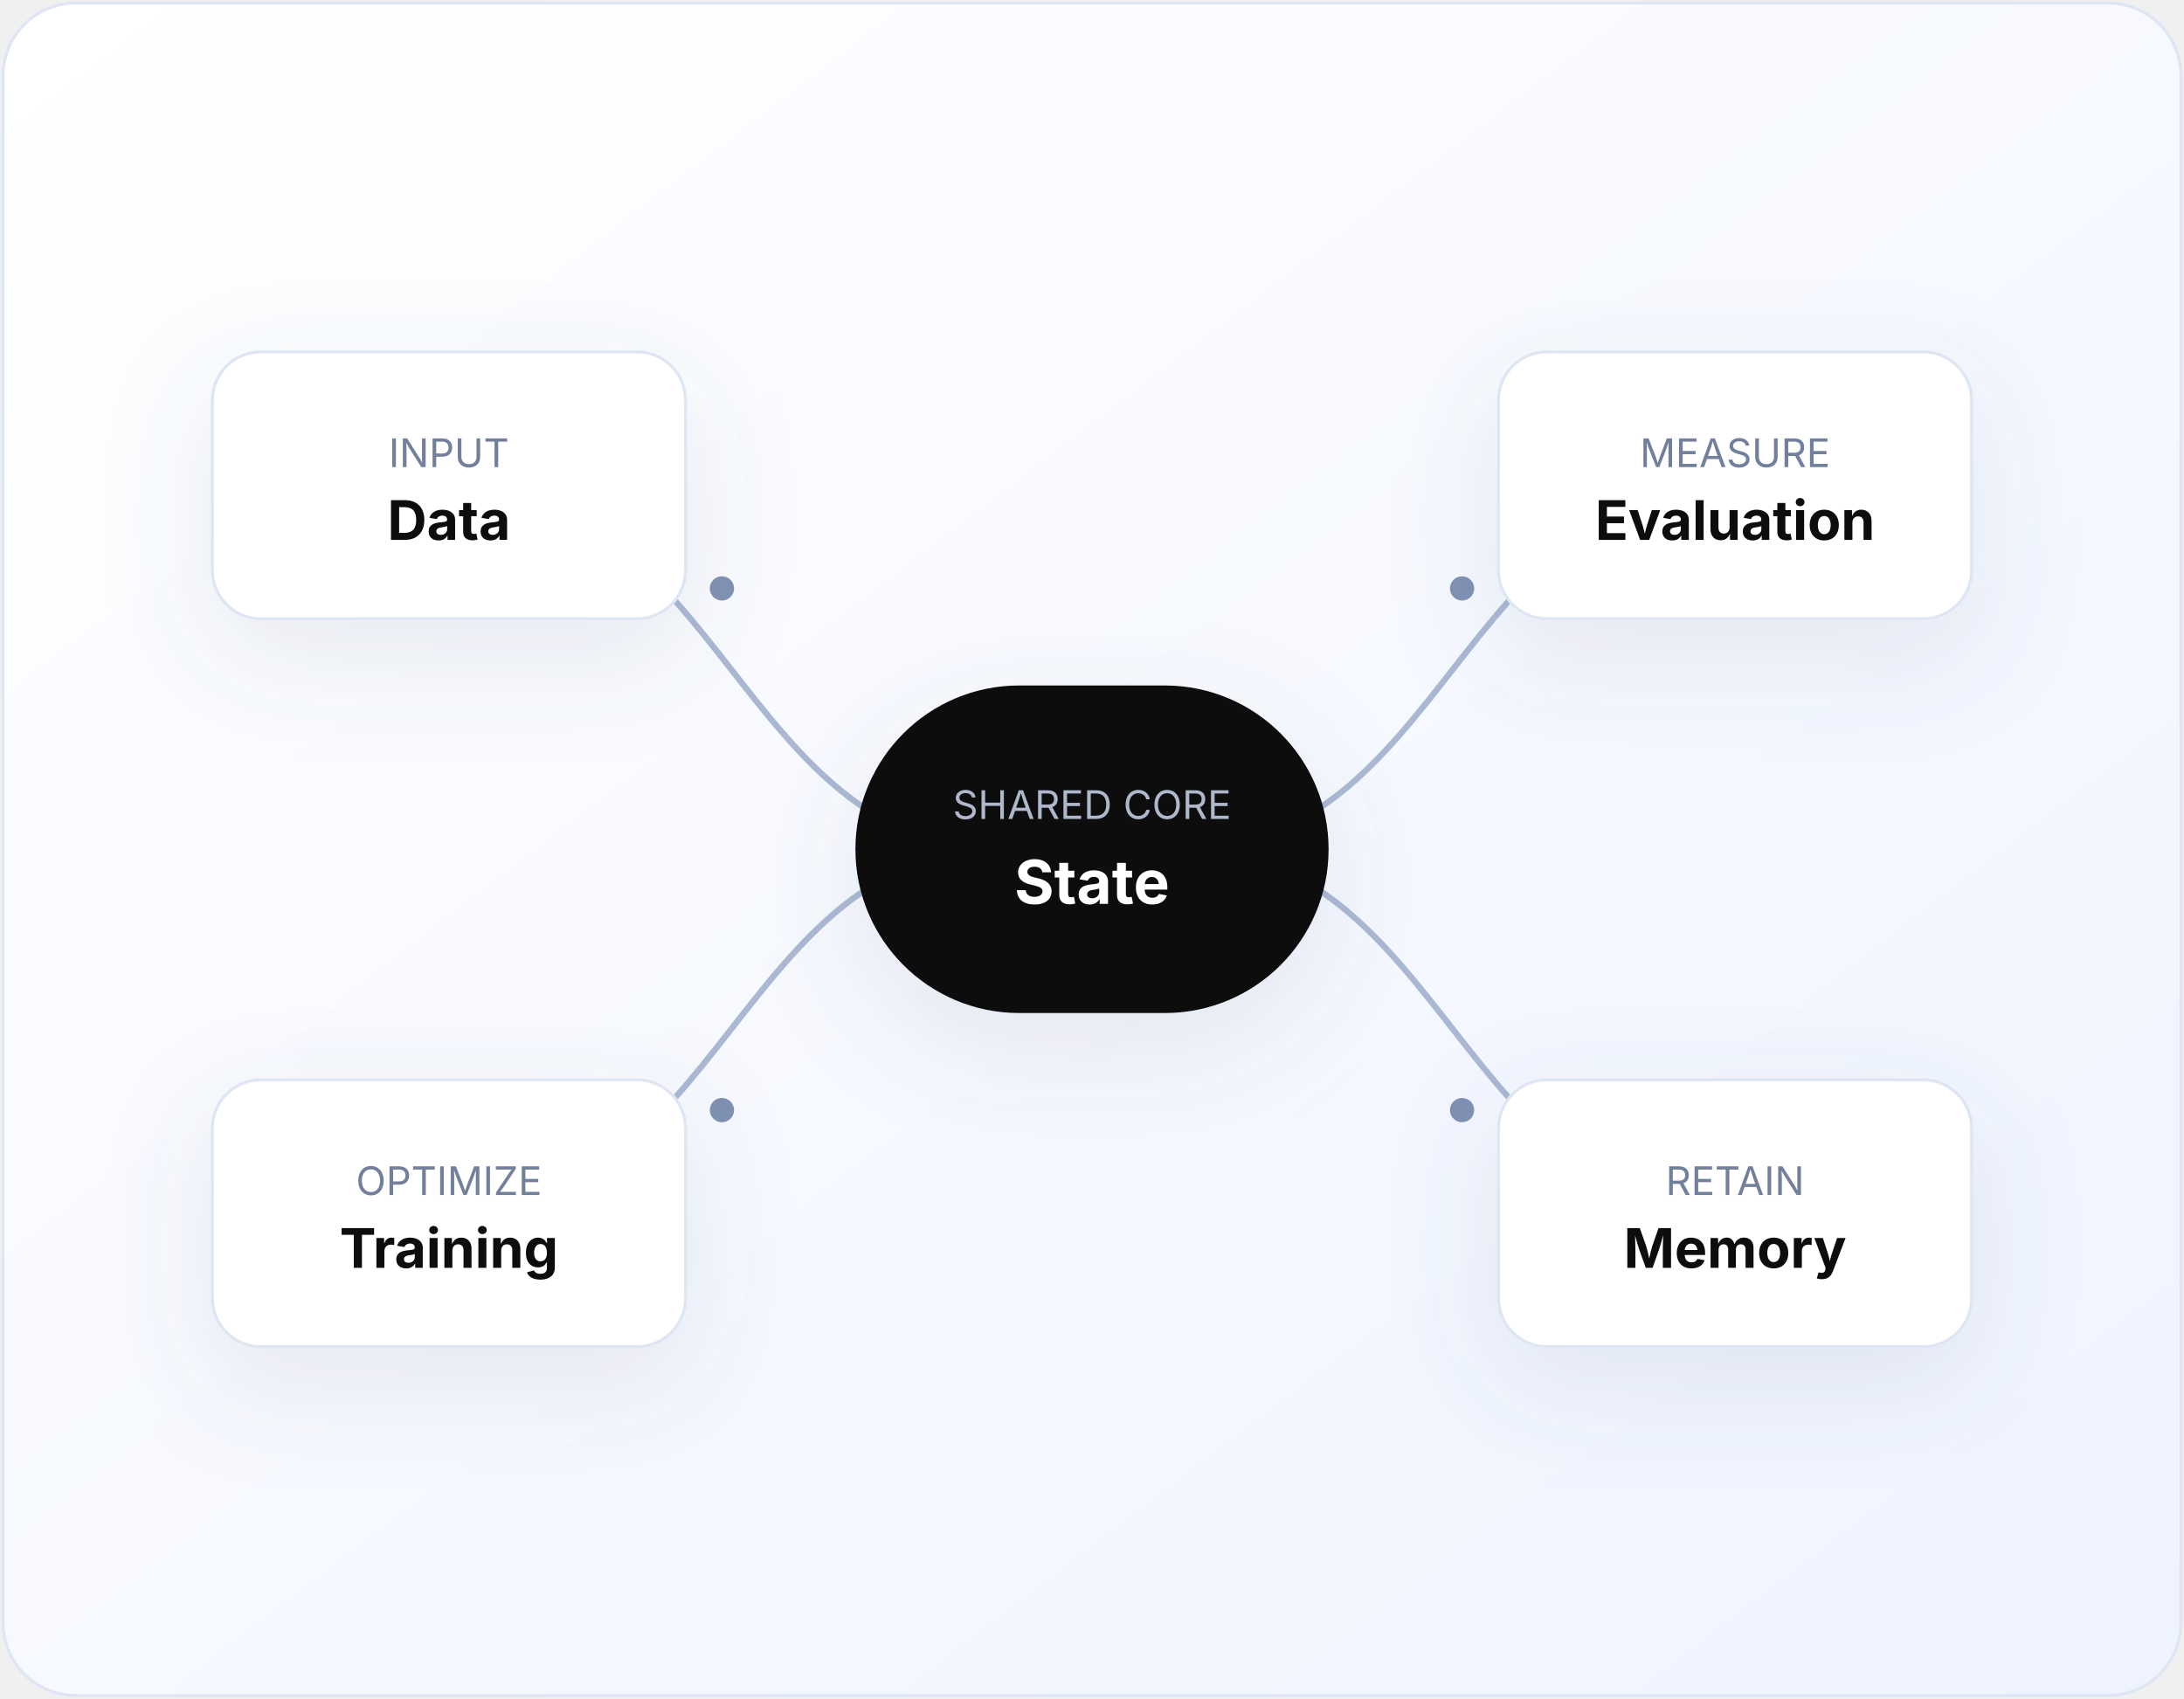
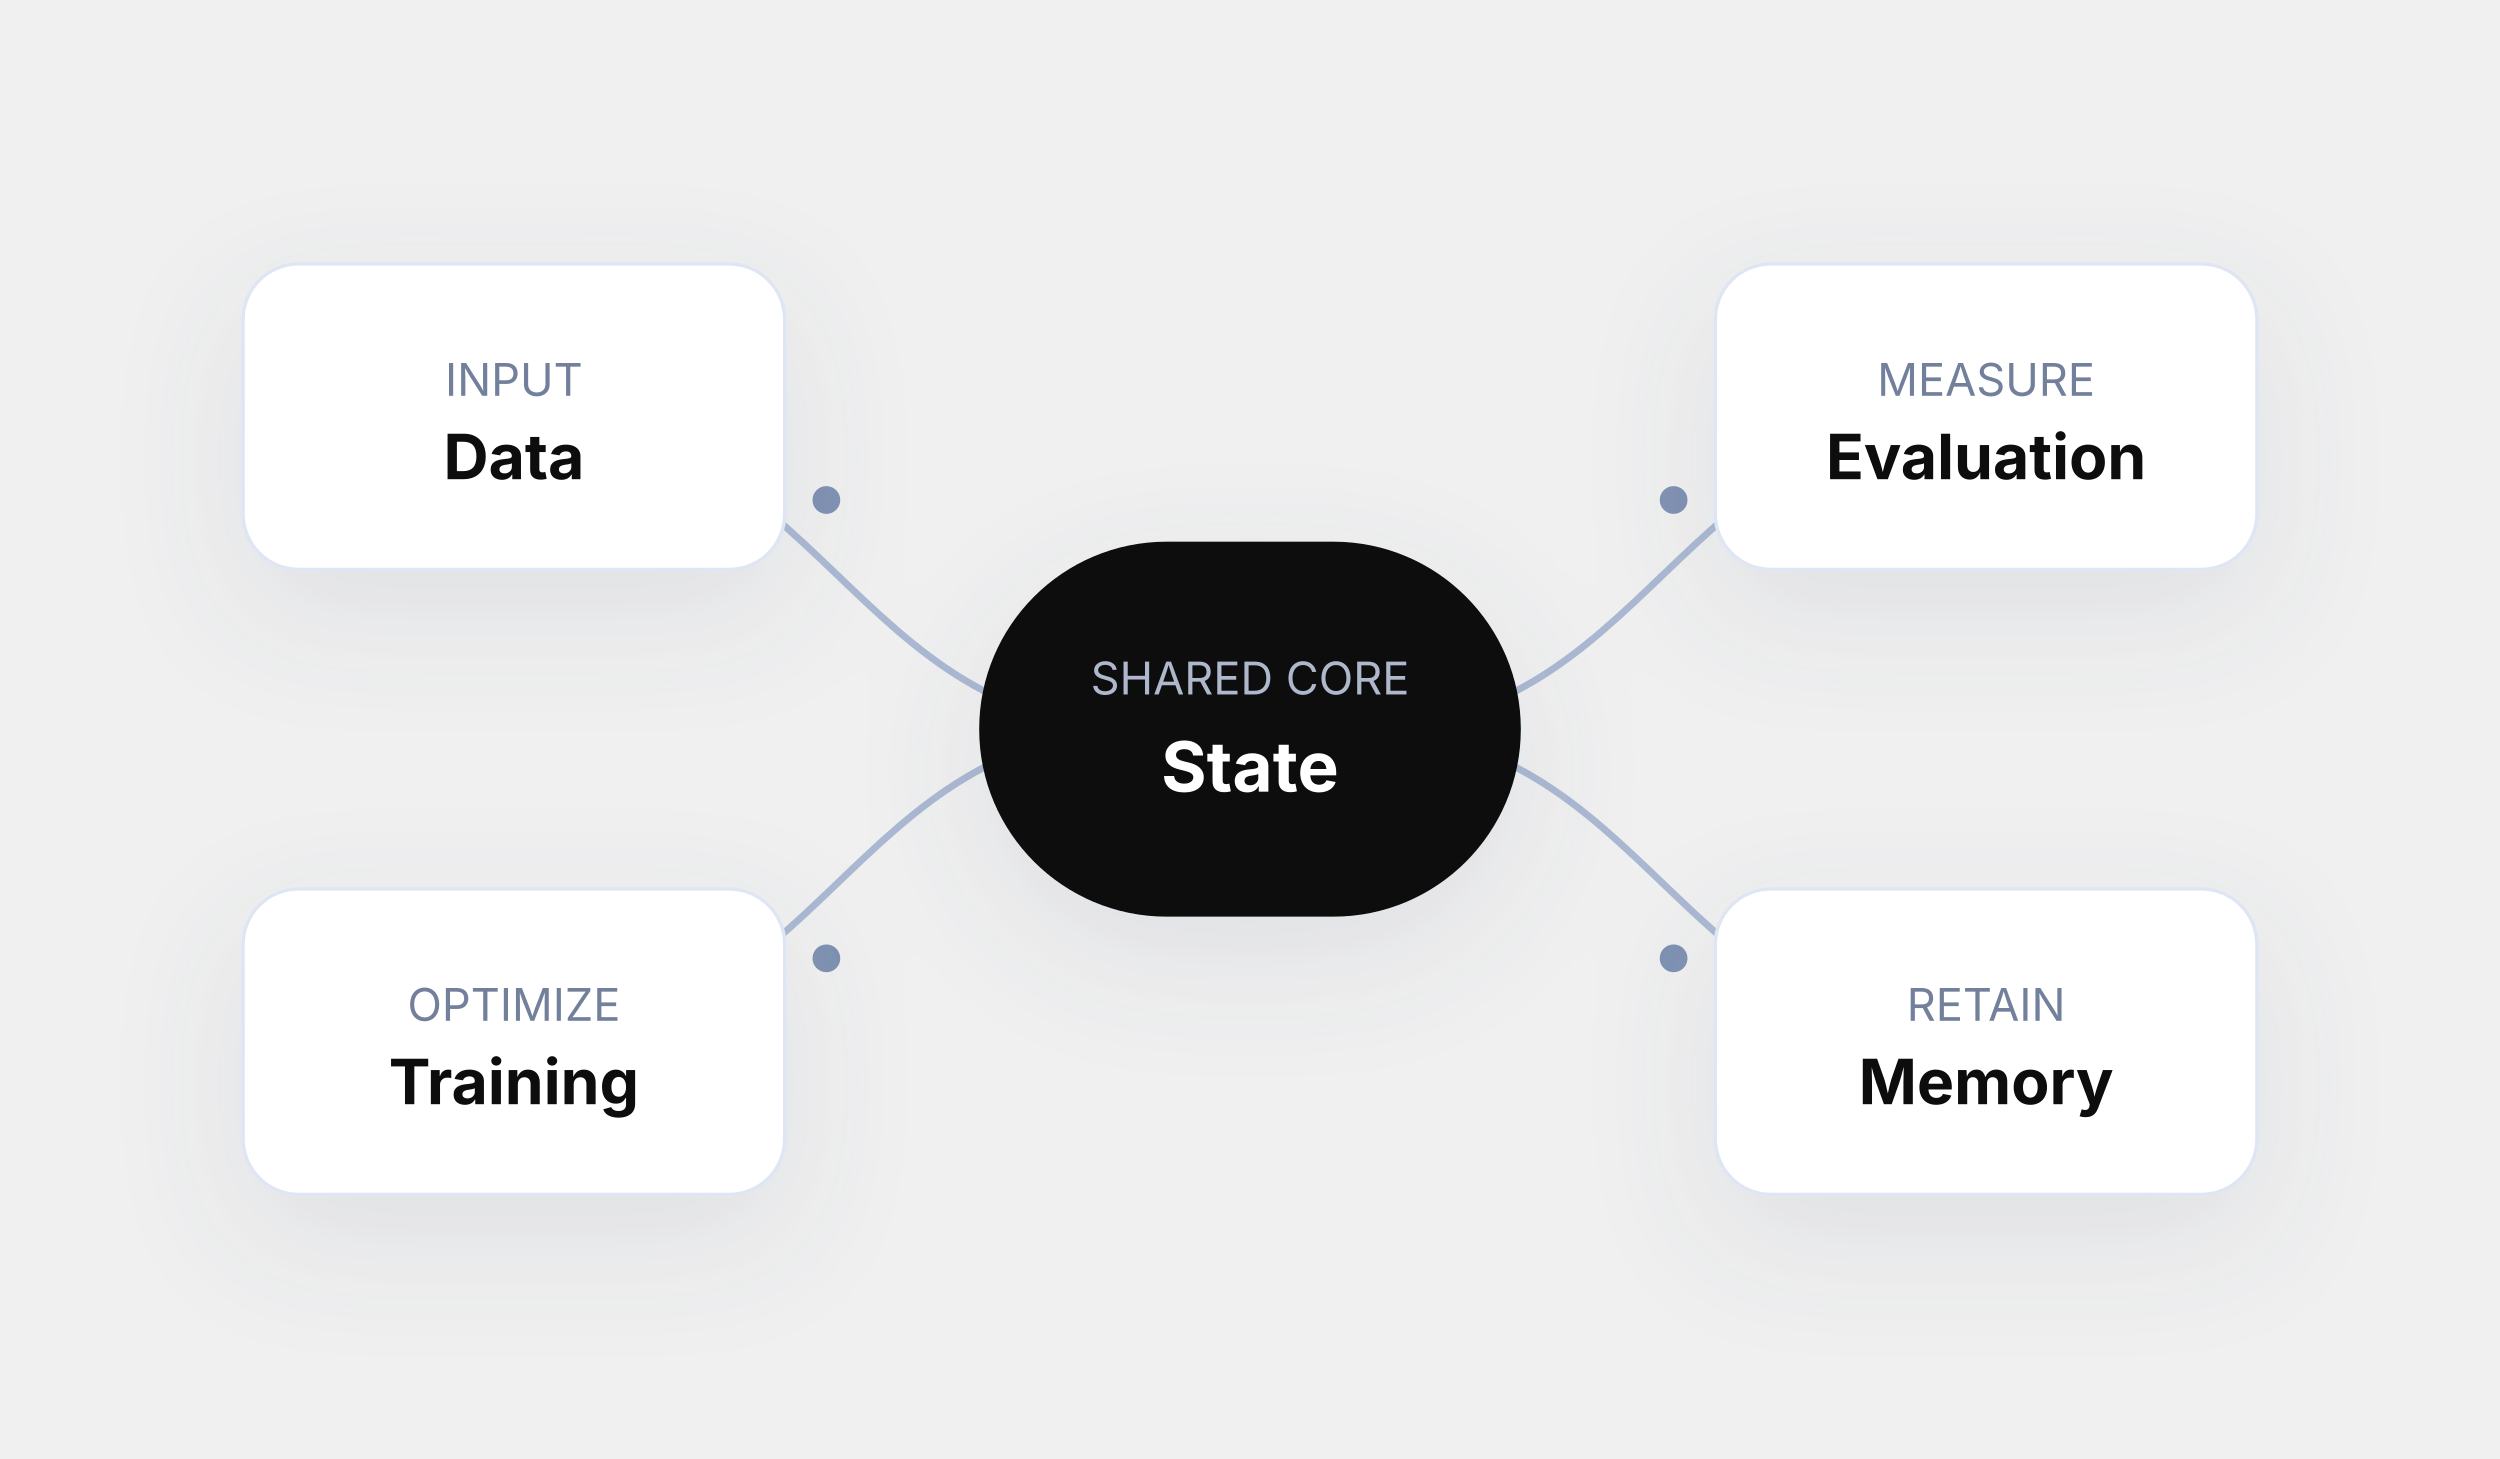
- <svg xmlns="http://www.w3.org/2000/svg" viewBox="0 0 720 560" role="img" aria-labelledby="title desc">
+ <svg xmlns="http://www.w3.org/2000/svg" viewBox="0 0 720 420" role="img" aria-labelledby="title desc">
  <defs>
-     <linearGradient id="panel" x1="0" y1="0" x2="1" y2="1">
-       <stop offset="0" stop-color="#ffffff" />
-       <stop offset="1" stop-color="#eef3ff" />
-     </linearGradient>
    <filter id="shadow" x="-30%" y="-30%" width="160%" height="160%">
      <feDropShadow dx="0" dy="12" stdDeviation="18" flood-color="#53658a" flood-opacity=".12" />
    </filter>
  </defs>
-   <rect x="1" y="1" width="718" height="558" rx="24" fill="url(#panel)" stroke="#dfe6f3" />
  <g fill="none" stroke="#aab8d2" stroke-width="2">
-     <path d="M148 160 C238 160 244 280 330 280" />
-     <path d="M148 400 C238 400 244 280 330 280" />
-     <path d="M572 160 C482 160 476 280 390 280" />
-     <path d="M572 400 C482 400 476 280 390 280" />
+     <path d="M148 120 C238 120 244 210 330 210" />
+     <path d="M148 300 C238 300 244 210 330 210" />
+     <path d="M572 120 C482 120 476 210 390 210" />
+     <path d="M572 300 C482 300 476 210 390 210" />
  </g>
  <g fill="#7f91b2">
-     <circle cx="238" cy="194" r="4" />
-     <circle cx="238" cy="366" r="4" />
-     <circle cx="482" cy="194" r="4" />
-     <circle cx="482" cy="366" r="4" />
+     <circle cx="238" cy="144" r="4" />
+     <circle cx="238" cy="276" r="4" />
+     <circle cx="482" cy="144" r="4" />
+     <circle cx="482" cy="276" r="4" />
  </g>
  <g filter="url(#shadow)" font-family="Inter, -apple-system, BlinkMacSystemFont, Segoe UI, sans-serif" text-anchor="middle">
    <g>
-       <rect x="70" y="116" width="156" height="88" rx="16" fill="#fff" stroke="#dfe6f3" />
-       <text x="148" y="154" font-size="13" fill="#72809c">INPUT</text>
-       <text x="148" y="178" font-size="18" font-weight="700" fill="#090b10">Data</text>
+       <rect x="70" y="76" width="156" height="88" rx="16" fill="#fff" stroke="#dfe6f3" />
+       <text x="148" y="114" font-size="13" fill="#72809c">INPUT</text>
+       <text x="148" y="138" font-size="18" font-weight="700" fill="#090b10">Data</text>
    </g>
    <g>
-       <rect x="70" y="356" width="156" height="88" rx="16" fill="#fff" stroke="#dfe6f3" />
-       <text x="148" y="394" font-size="13" fill="#72809c">OPTIMIZE</text>
-       <text x="148" y="418" font-size="18" font-weight="700" fill="#090b10">Training</text>
+       <rect x="70" y="256" width="156" height="88" rx="16" fill="#fff" stroke="#dfe6f3" />
+       <text x="148" y="294" font-size="13" fill="#72809c">OPTIMIZE</text>
+       <text x="148" y="318" font-size="18" font-weight="700" fill="#090b10">Training</text>
    </g>
    <g>
-       <rect x="494" y="116" width="156" height="88" rx="16" fill="#fff" stroke="#dfe6f3" />
-       <text x="572" y="154" font-size="13" fill="#72809c">MEASURE</text>
-       <text x="572" y="178" font-size="18" font-weight="700" fill="#090b10">Evaluation</text>
+       <rect x="494" y="76" width="156" height="88" rx="16" fill="#fff" stroke="#dfe6f3" />
+       <text x="572" y="114" font-size="13" fill="#72809c">MEASURE</text>
+       <text x="572" y="138" font-size="18" font-weight="700" fill="#090b10">Evaluation</text>
    </g>
    <g>
-       <rect x="494" y="356" width="156" height="88" rx="16" fill="#fff" stroke="#dfe6f3" />
-       <text x="572" y="394" font-size="13" fill="#72809c">RETAIN</text>
-       <text x="572" y="418" font-size="18" font-weight="700" fill="#090b10">Memory</text>
+       <rect x="494" y="256" width="156" height="88" rx="16" fill="#fff" stroke="#dfe6f3" />
+       <text x="572" y="294" font-size="13" fill="#72809c">RETAIN</text>
+       <text x="572" y="318" font-size="18" font-weight="700" fill="#090b10">Memory</text>
    </g>
    <g>
-       <rect x="282" y="226" width="156" height="108" rx="54" fill="#090b10" />
-       <text x="360" y="270" font-size="13" fill="#aeb8ca">SHARED CORE</text>
-       <text x="360" y="298" font-size="20" font-weight="700" fill="#fff">State</text>
+       <rect x="282" y="156" width="156" height="108" rx="54" fill="#090b10" />
+       <text x="360" y="200" font-size="13" fill="#aeb8ca">SHARED CORE</text>
+       <text x="360" y="228" font-size="20" font-weight="700" fill="#fff">State</text>
    </g>
  </g>
</svg>
